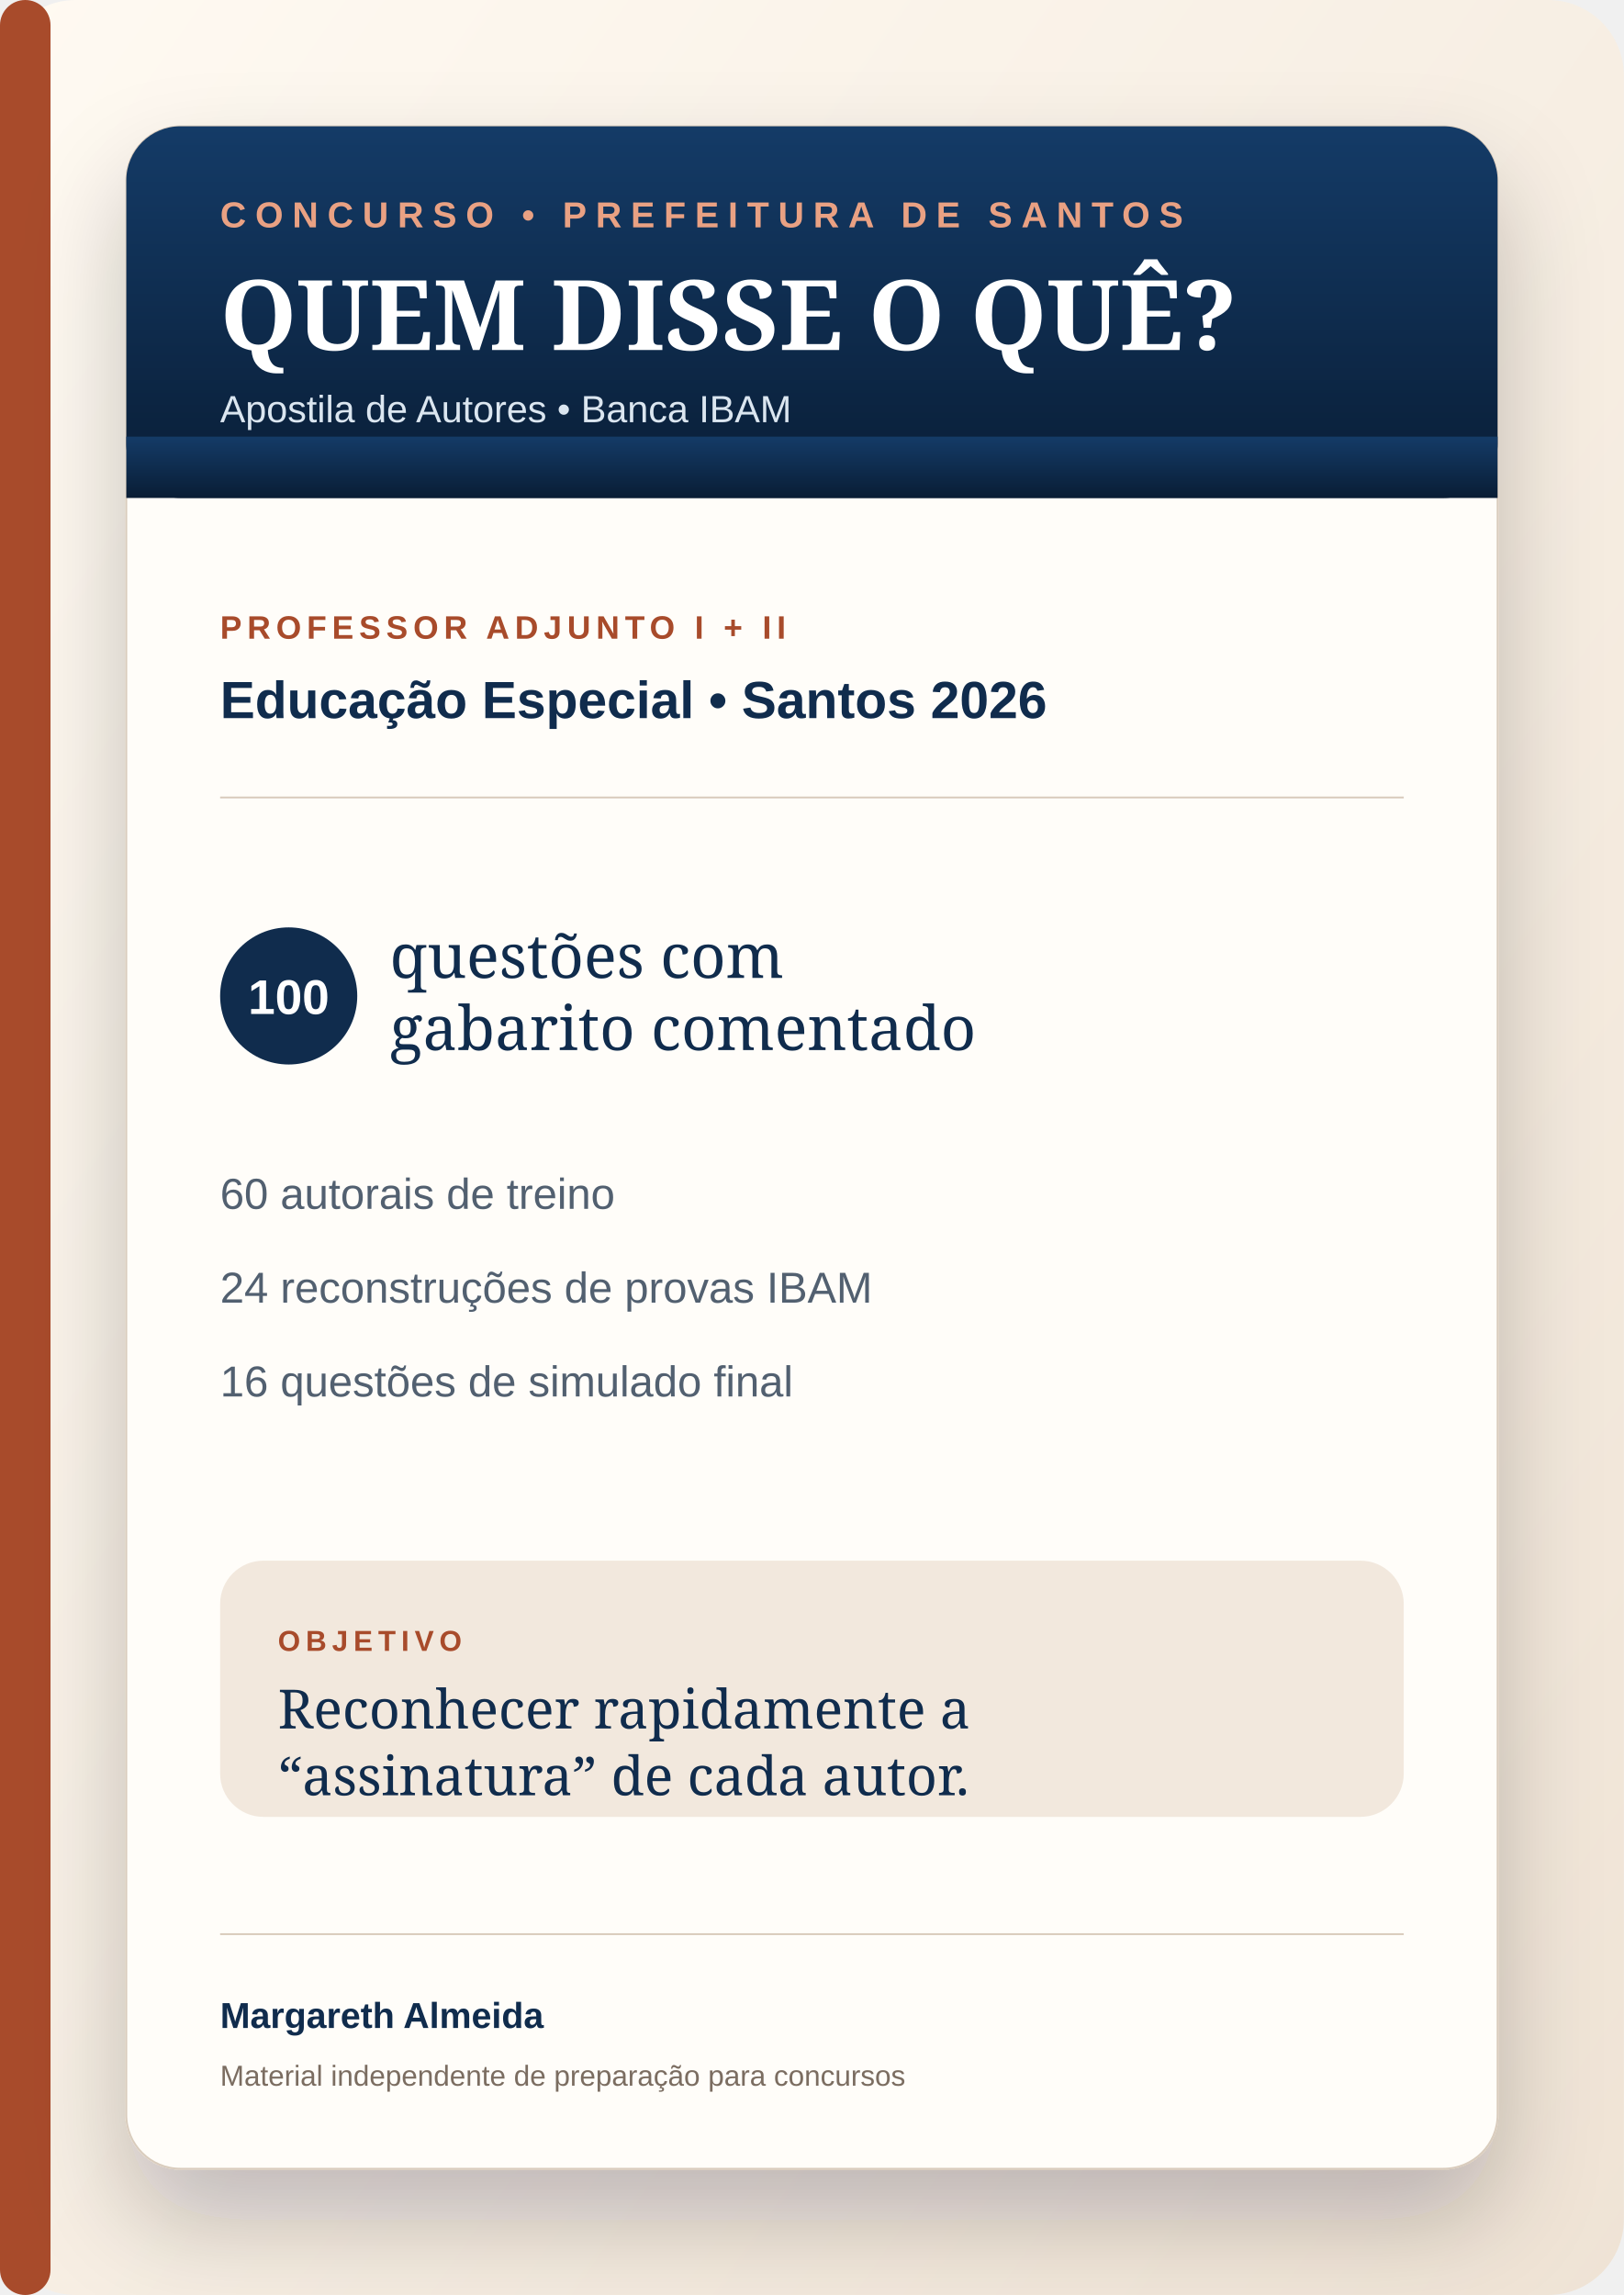
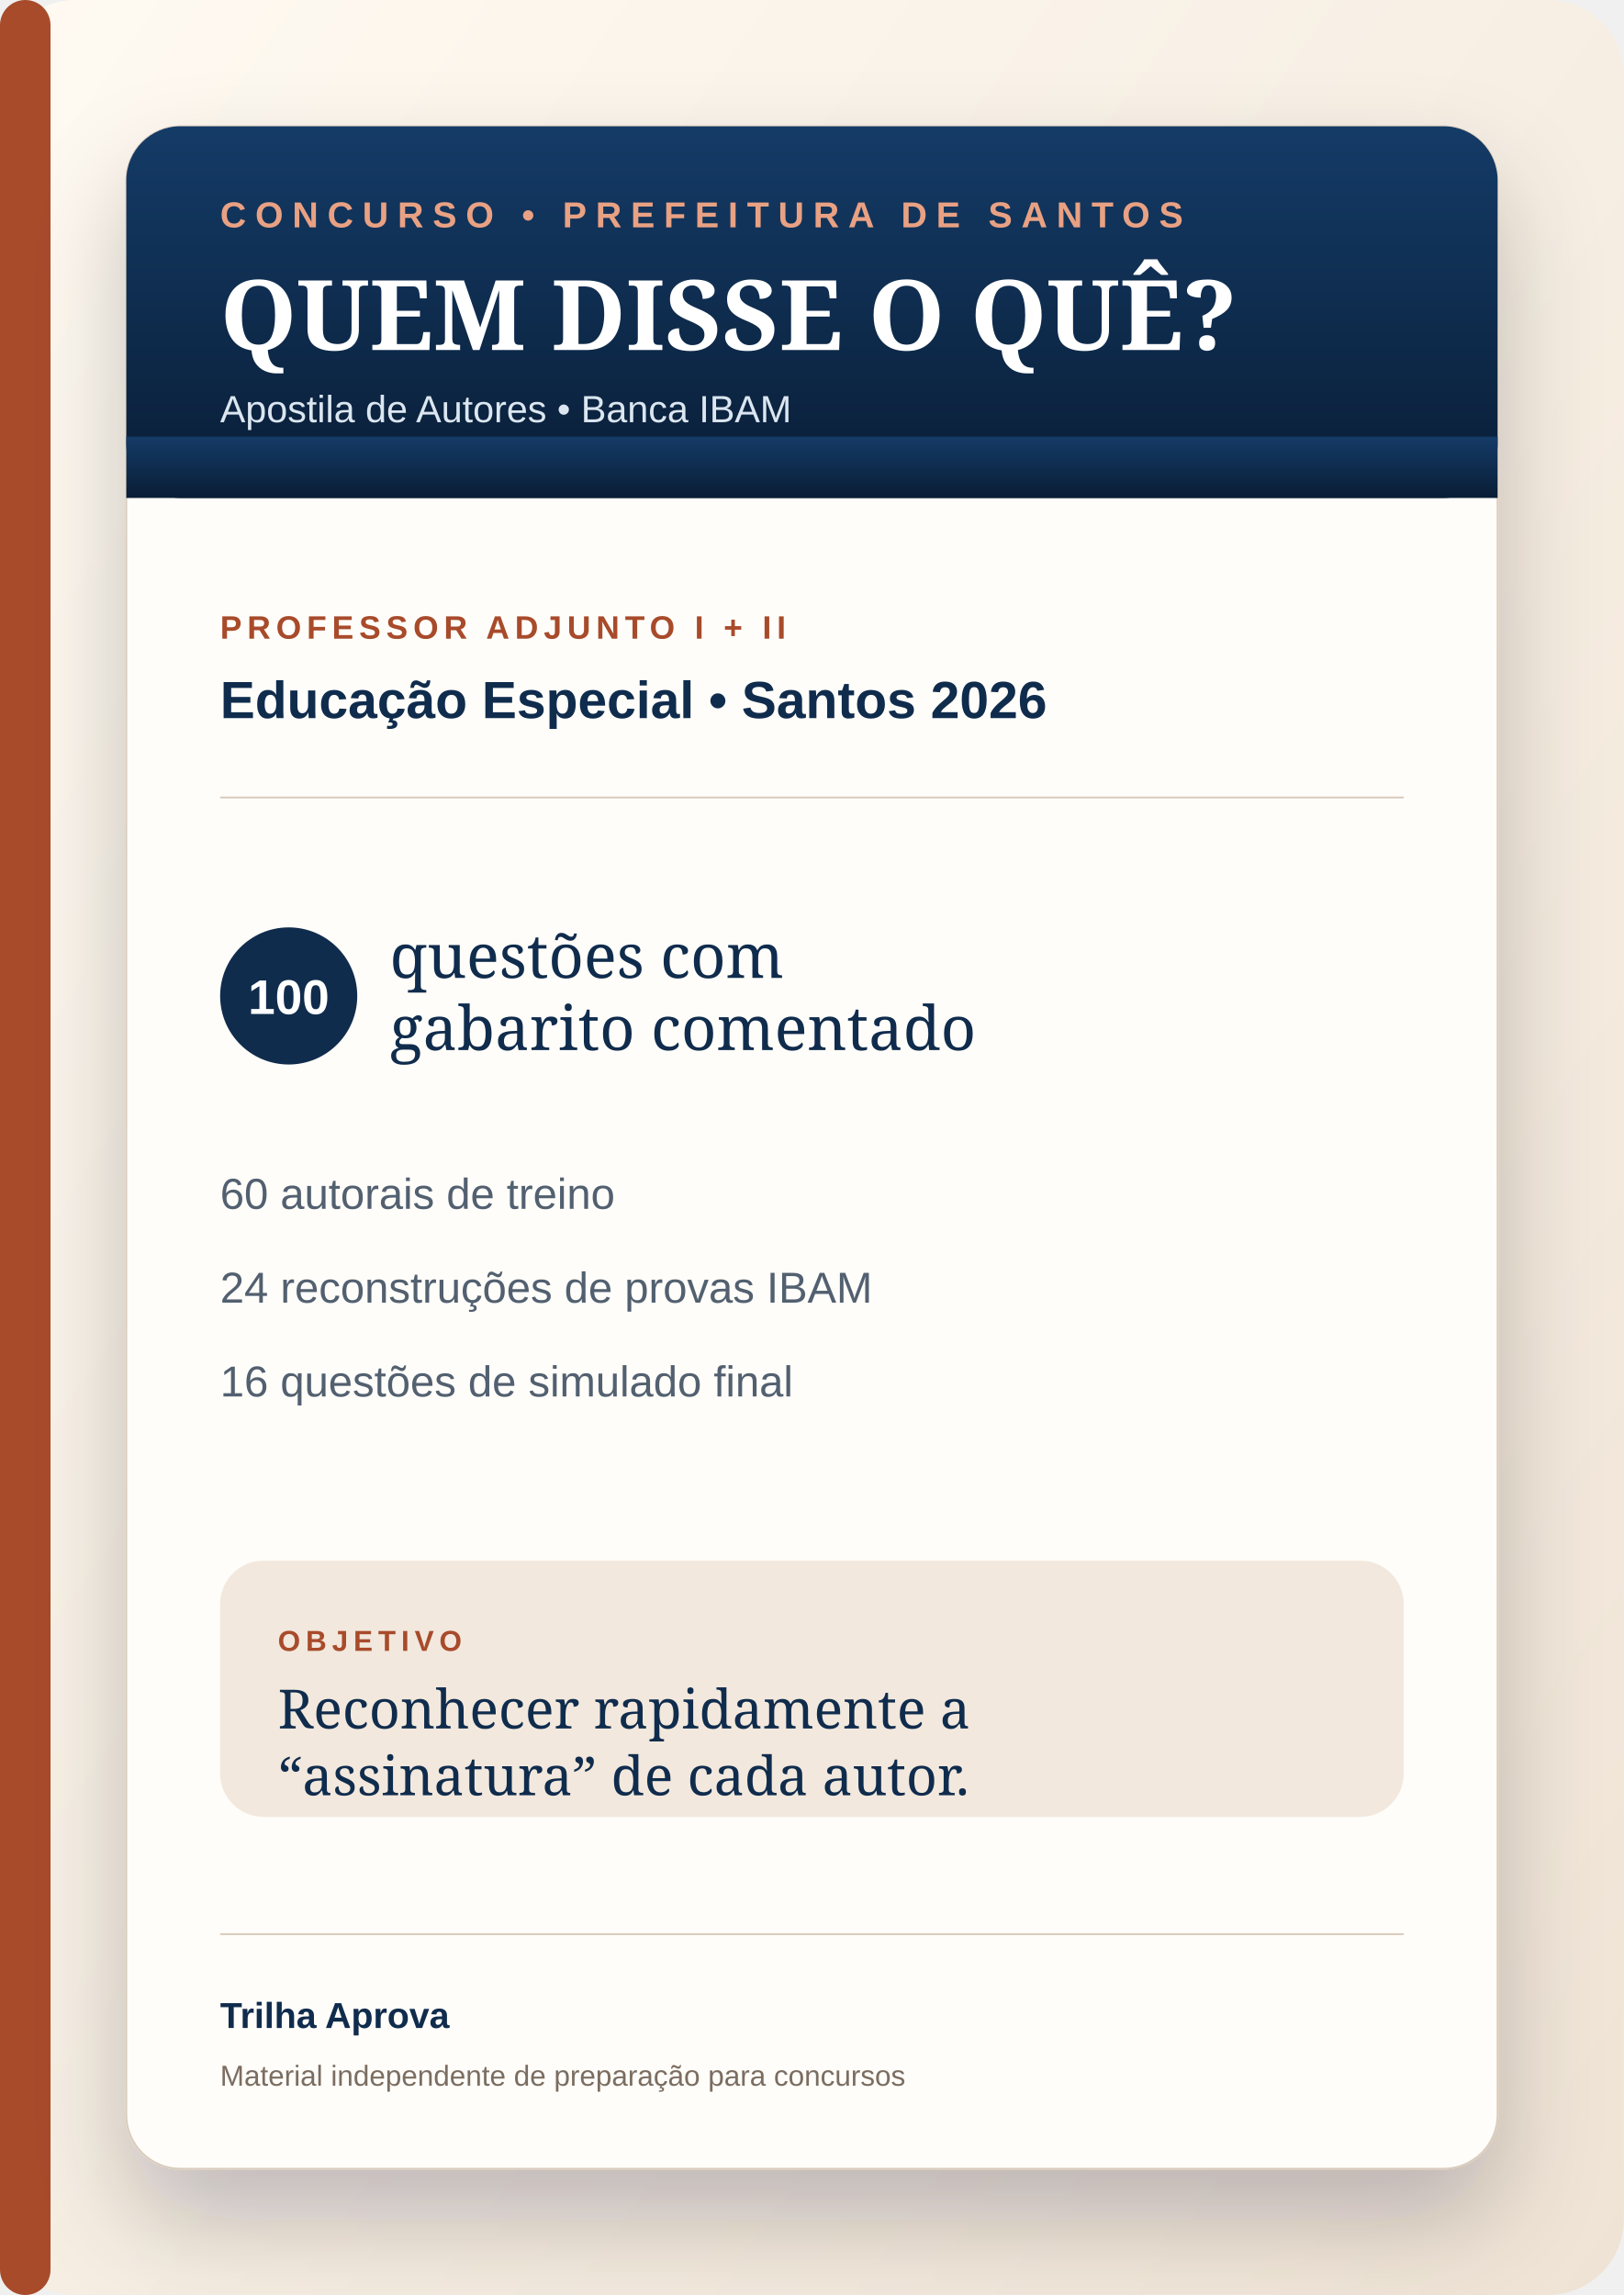
<svg xmlns="http://www.w3.org/2000/svg" viewBox="0 0 900 1272" role="img" aria-labelledby="title desc">
  <defs>
    <linearGradient id="paper" x1="0" y1="0" x2="1" y2="1">
      <stop stop-color="#fffaf2" />
      <stop offset="1" stop-color="#efe3d5" />
    </linearGradient>
    <linearGradient id="navy" x1="0" y1="0" x2="0" y2="1">
      <stop stop-color="#143b67" />
      <stop offset="1" stop-color="#091d35" />
    </linearGradient>
    <filter id="shadow" x="-20%" y="-20%" width="140%" height="140%">
      <feDropShadow dx="0" dy="28" stdDeviation="28" flood-color="#07182a" flood-opacity=".22" />
    </filter>
  </defs>
  <rect width="900" height="1272" rx="42" fill="url(#paper)" />
  <rect x="0" y="0" width="28" height="1272" rx="14" fill="#a84b2b" />
  <rect x="70" y="70" width="760" height="1132" rx="30" fill="#fffdf9" stroke="#d9ccbd" filter="url(#shadow)" />
  <rect x="70" y="70" width="760" height="206" rx="30" fill="url(#navy)" />
  <rect x="70" y="242" width="760" height="34" fill="url(#navy)" />
  <text x="122" y="126" fill="#e9a183" font-family="Arial,Helvetica,sans-serif" font-size="20" font-weight="700" letter-spacing="5">CONCURSO • PREFEITURA DE SANTOS</text>
  <text x="122" y="194" fill="#ffffff" font-family="Georgia,serif" font-size="54" font-weight="700">QUEM DISSE O QUÊ?</text>
  <text x="122" y="234" fill="#dbe6f0" font-family="Arial,Helvetica,sans-serif" font-size="21">Apostila de Autores • Banca IBAM</text>
  <text x="122" y="354" fill="#a84b2b" font-family="Arial,Helvetica,sans-serif" font-size="18" font-weight="700" letter-spacing="3">PROFESSOR ADJUNTO I + II</text>
  <text x="122" y="398" fill="#102c4d" font-family="Arial,Helvetica,sans-serif" font-size="29" font-weight="700">Educação Especial • Santos 2026</text>
  <line x1="122" y1="442" x2="778" y2="442" stroke="#d8cabb" />
  <g transform="translate(122 514)">
    <circle cx="38" cy="38" r="38" fill="#102c4d" />
    <text x="38" y="48" text-anchor="middle" fill="#fff" font-family="Arial" font-size="27" font-weight="700">100</text>
    <text x="94" y="28" fill="#102c4d" font-family="Georgia,serif" font-size="34">questões com</text>
    <text x="94" y="68" fill="#102c4d" font-family="Georgia,serif" font-size="34">gabarito comentado</text>
  </g>
  <g transform="translate(122 670)" fill="#526070" font-family="Arial,Helvetica,sans-serif" font-size="24">
    <text y="0">60 autorais de treino</text>
    <text y="52">24 reconstruções de provas IBAM</text>
    <text y="104">16 questões de simulado final</text>
  </g>
  <rect x="122" y="865" width="656" height="142" rx="24" fill="#f2e8dd" />
  <text x="154" y="915" fill="#a84b2b" font-family="Arial" font-size="16" font-weight="700" letter-spacing="3">OBJETIVO</text>
  <text x="154" y="958" fill="#102c4d" font-family="Georgia,serif" font-size="30">Reconhecer rapidamente a</text>
  <text x="154" y="995" fill="#102c4d" font-family="Georgia,serif" font-size="30">“assinatura” de cada autor.</text>
  <line x1="122" y1="1072" x2="778" y2="1072" stroke="#d8cabb" />
-   <text x="122" y="1124" fill="#102c4d" font-family="Arial" font-size="20" font-weight="700">Margareth Almeida</text>
+   <text x="122" y="1124" fill="#102c4d" font-family="Arial" font-size="20" font-weight="700">Trilha Aprova</text>
  <text x="122" y="1156" fill="#7b6d61" font-family="Arial" font-size="16">Material independente de preparação para concursos</text>
</svg>
